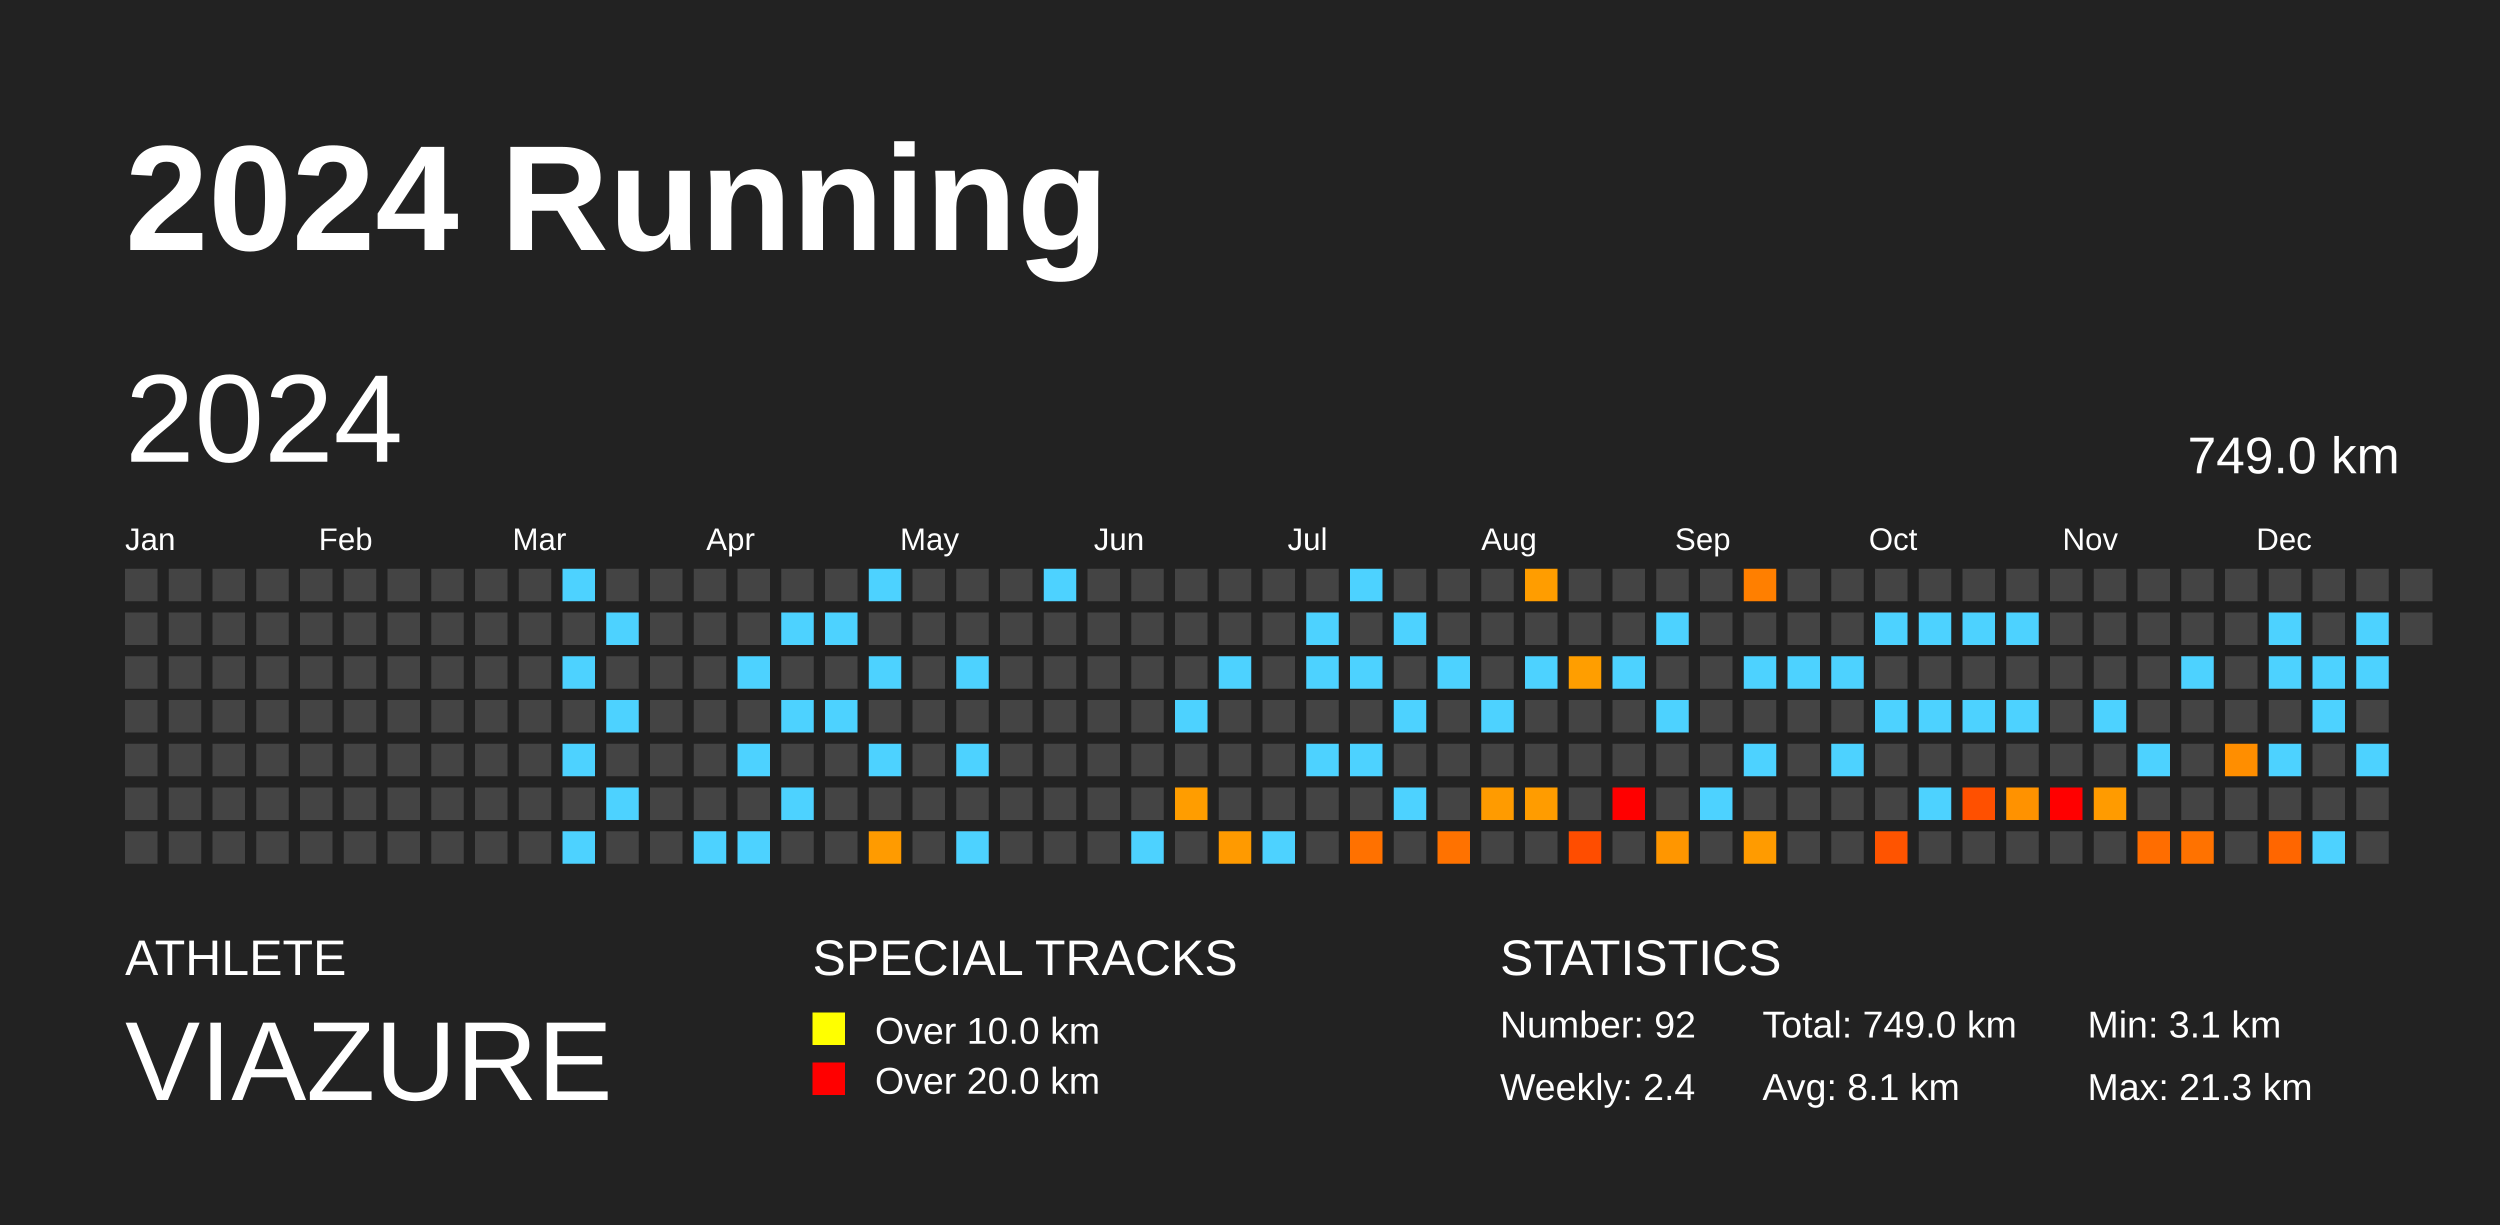
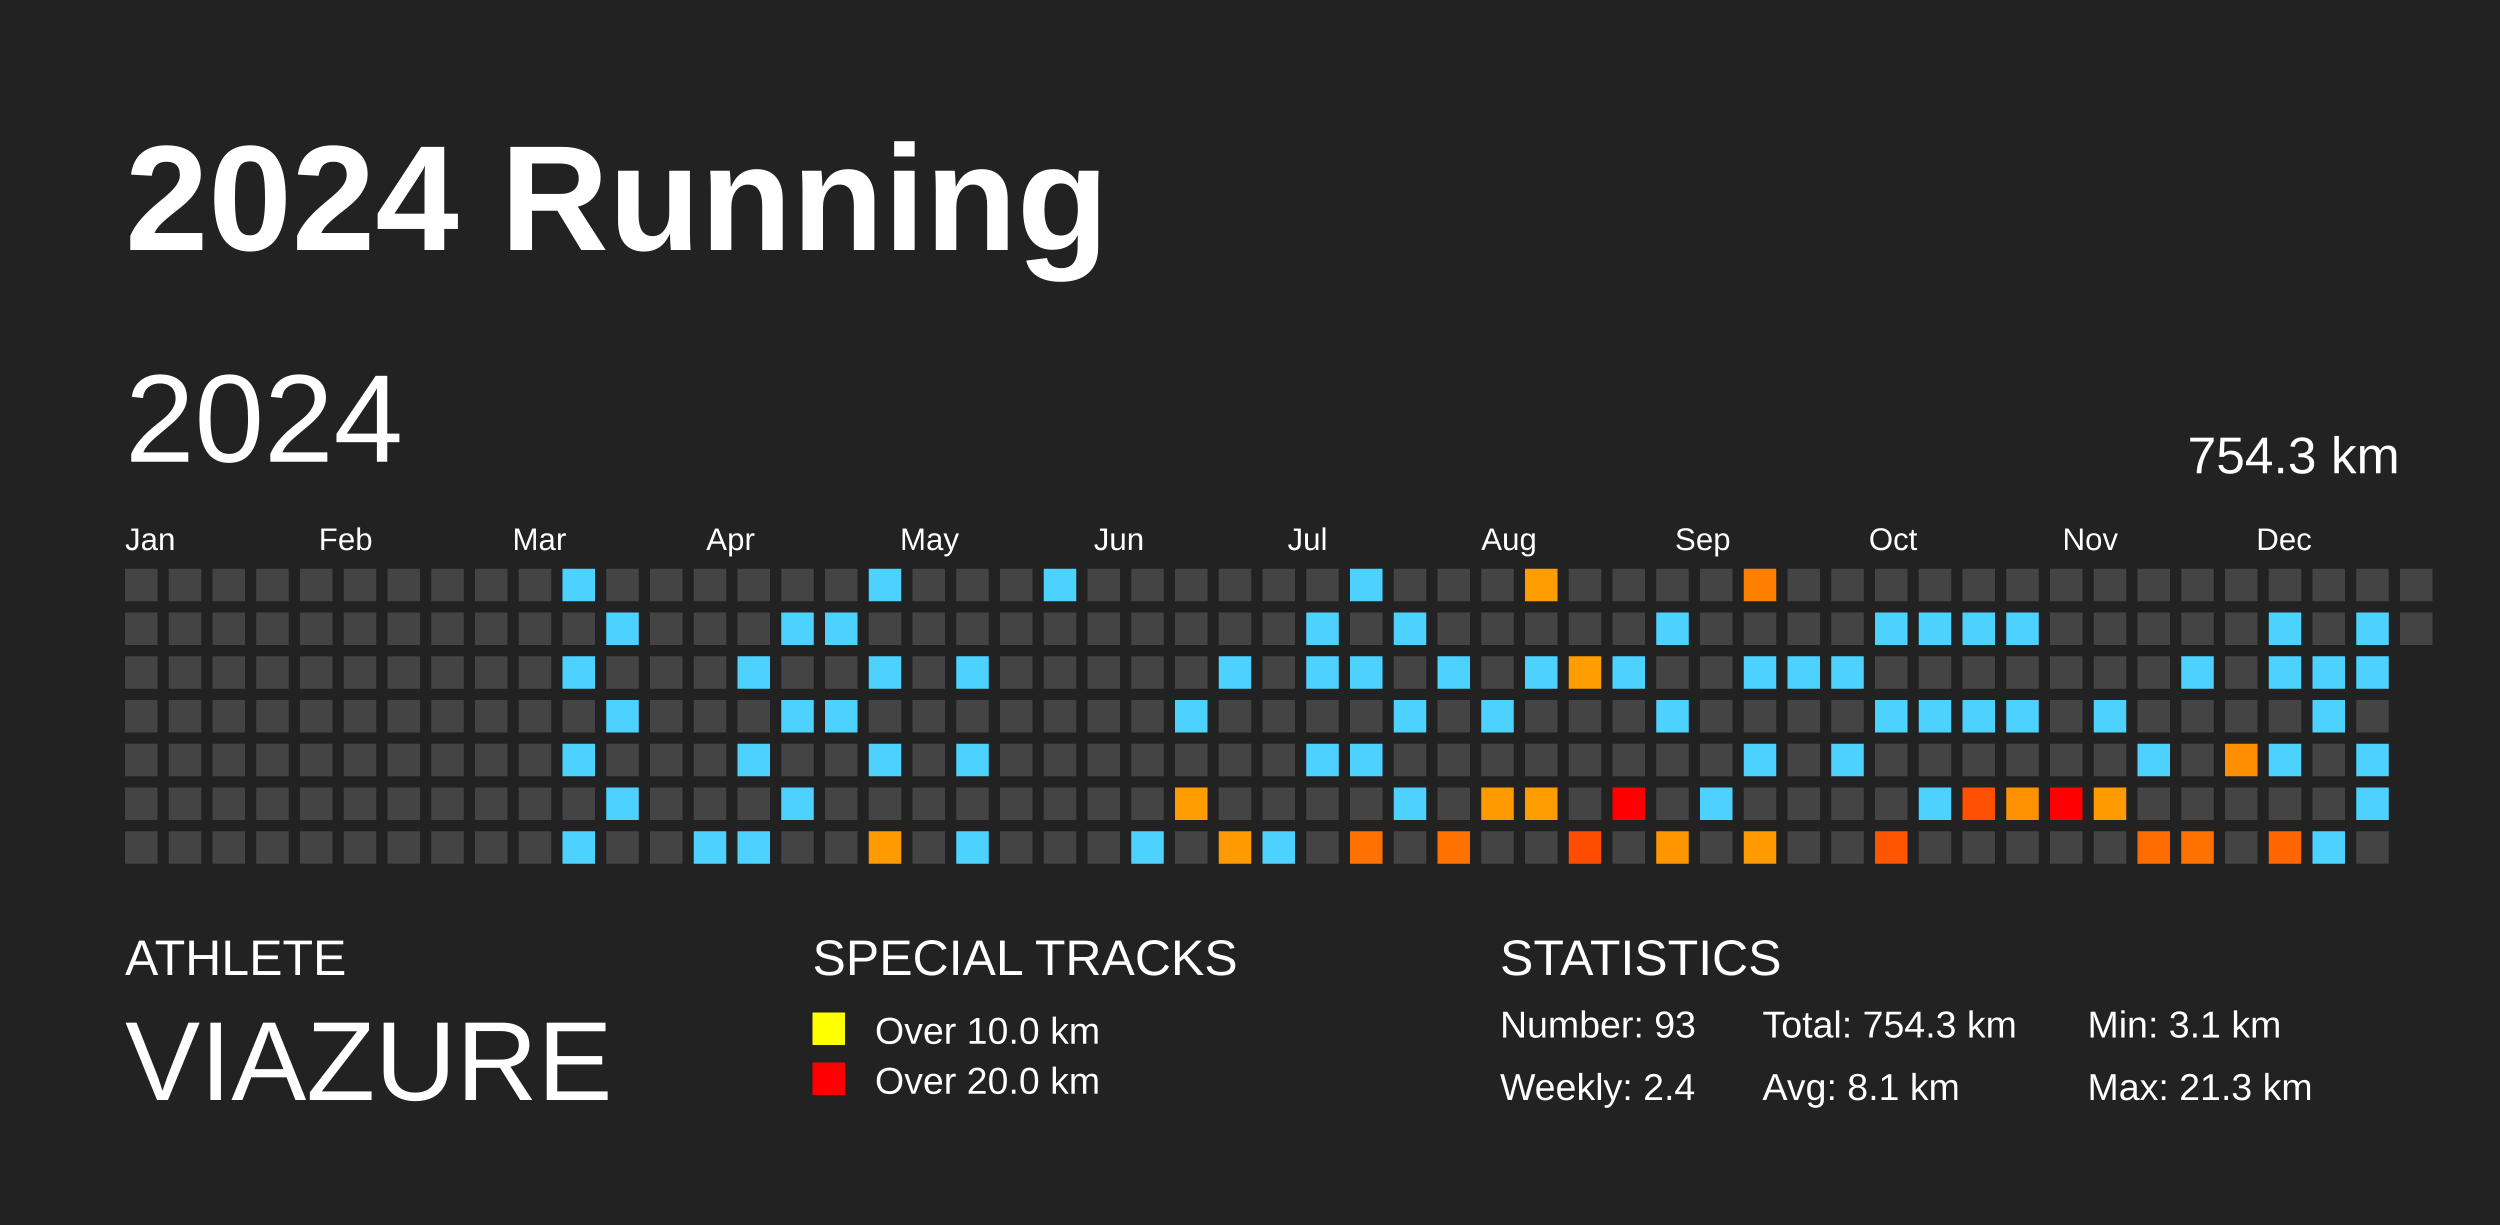
<svg xmlns="http://www.w3.org/2000/svg" baseProfile="full" height="98mm" version="1.1" viewBox="0,0,200,98" width="200mm">
  <defs />
  <rect fill="#222222" height="98" width="200" x="0" y="0" />
  <text fill="#FFFFFF" style="font-size:12px; font-family:Arial; font-weight:bold;" x="10" y="20">2024 Running</text>
  <text fill="#FFFFFF" style="font-size:4px; font-family:Arial" x="10" y="78">ATHLETE</text>
  <text fill="#FFFFFF" style="font-size:9px; font-family:Arial" x="10" y="88">VIAZURE</text>
  <text fill="#FFFFFF" style="font-size:4px; font-family:Arial" x="65" y="78">SPECIAL TRACKS</text>
  <rect fill="yellow" height="2.6" width="2.6" x="65" y="81" />
  <text fill="#FFFFFF" style="font-size:3px; font-family:Arial" x="70" y="83.5">Over 10.0 km</text>
  <rect fill="red" height="2.6" width="2.6" x="65" y="85" />
  <text fill="#FFFFFF" style="font-size:3px; font-family:Arial" x="70" y="87.5">Over 20.0 km</text>
  <text fill="#FFFFFF" style="font-size:4px; font-family:Arial" x="120" y="78">STATISTICS</text>
-   <text fill="#FFFFFF" style="font-size:3px; font-family:Arial" x="120" y="83">Number: 92</text>
+   <text fill="#FFFFFF" style="font-size:3px; font-family:Arial" x="120" y="83">Number: 93</text>
  <text fill="#FFFFFF" style="font-size:3px; font-family:Arial" x="120" y="88">Weekly: 2.4</text>
-   <text fill="#FFFFFF" style="font-size:3px; font-family:Arial" x="141" y="83">Total: 749.0 km</text>
+   <text fill="#FFFFFF" style="font-size:3px; font-family:Arial" x="141" y="83">Total: 754.3 km</text>
  <text fill="#FFFFFF" style="font-size:3px; font-family:Arial" x="141" y="88">Avg: 8.1 km</text>
  <text fill="#FFFFFF" style="font-size:3px; font-family:Arial" x="167" y="83">Min: 3.1 km</text>
  <text fill="#FFFFFF" style="font-size:3px; font-family:Arial" x="167" y="88">Max: 21.3 km</text>
  <text dominant-baseline="hanging" fill="#FFFFFF" style="font-size:10.0px; font-family:Arial;" x="10" y="30">2024</text>
-   <text dominant-baseline="hanging" fill="#FFFFFF" style="font-size:4.125px; font-family:Arial;" x="175" y="35">749.0 km</text>
+   <text dominant-baseline="hanging" fill="#FFFFFF" style="font-size:4.125px; font-family:Arial;" x="175" y="35">754.3 km</text>
  <text fill="#FFFFFF" style="font-size:2.5px; font-family:Arial" x="10.0" y="44">Jan</text>
  <text fill="#FFFFFF" style="font-size:2.5px; font-family:Arial" x="25.5" y="44">Feb</text>
  <text fill="#FFFFFF" style="font-size:2.5px; font-family:Arial" x="41.0" y="44">Mar</text>
  <text fill="#FFFFFF" style="font-size:2.5px; font-family:Arial" x="56.5" y="44">Apr</text>
  <text fill="#FFFFFF" style="font-size:2.5px; font-family:Arial" x="72.0" y="44">May</text>
  <text fill="#FFFFFF" style="font-size:2.5px; font-family:Arial" x="87.5" y="44">Jun</text>
  <text fill="#FFFFFF" style="font-size:2.5px; font-family:Arial" x="103.0" y="44">Jul</text>
  <text fill="#FFFFFF" style="font-size:2.5px; font-family:Arial" x="118.5" y="44">Aug</text>
  <text fill="#FFFFFF" style="font-size:2.5px; font-family:Arial" x="134.0" y="44">Sep</text>
  <text fill="#FFFFFF" style="font-size:2.5px; font-family:Arial" x="149.5" y="44">Oct</text>
  <text fill="#FFFFFF" style="font-size:2.5px; font-family:Arial" x="165.0" y="44">Nov</text>
  <text fill="#FFFFFF" style="font-size:2.5px; font-family:Arial" x="180.5" y="44">Dec</text>
  <rect fill="#444444" height="2.6" width="2.6" x="10.0" y="45.5" />
  <rect fill="#444444" height="2.6" width="2.6" x="10.0" y="49.0" />
  <rect fill="#444444" height="2.6" width="2.6" x="10.0" y="52.5" />
  <rect fill="#444444" height="2.6" width="2.6" x="10.0" y="56.0" />
  <rect fill="#444444" height="2.6" width="2.6" x="10.0" y="59.5" />
  <rect fill="#444444" height="2.6" width="2.6" x="10.0" y="63.0" />
  <rect fill="#444444" height="2.6" width="2.6" x="10.0" y="66.5" />
  <rect fill="#444444" height="2.6" width="2.6" x="13.5" y="45.5" />
  <rect fill="#444444" height="2.6" width="2.6" x="13.5" y="49.0" />
  <rect fill="#444444" height="2.6" width="2.6" x="13.5" y="52.5" />
  <rect fill="#444444" height="2.6" width="2.6" x="13.5" y="56.0" />
  <rect fill="#444444" height="2.6" width="2.6" x="13.5" y="59.5" />
  <rect fill="#444444" height="2.6" width="2.6" x="13.5" y="63.0" />
  <rect fill="#444444" height="2.6" width="2.6" x="13.5" y="66.5" />
  <rect fill="#444444" height="2.6" width="2.6" x="17.0" y="45.5" />
  <rect fill="#444444" height="2.6" width="2.6" x="17.0" y="49.0" />
  <rect fill="#444444" height="2.6" width="2.6" x="17.0" y="52.5" />
  <rect fill="#444444" height="2.6" width="2.6" x="17.0" y="56.0" />
  <rect fill="#444444" height="2.6" width="2.6" x="17.0" y="59.5" />
  <rect fill="#444444" height="2.6" width="2.6" x="17.0" y="63.0" />
  <rect fill="#444444" height="2.6" width="2.6" x="17.0" y="66.5" />
  <rect fill="#444444" height="2.6" width="2.6" x="20.5" y="45.5" />
  <rect fill="#444444" height="2.6" width="2.6" x="20.5" y="49.0" />
  <rect fill="#444444" height="2.6" width="2.6" x="20.5" y="52.5" />
  <rect fill="#444444" height="2.6" width="2.6" x="20.5" y="56.0" />
  <rect fill="#444444" height="2.6" width="2.6" x="20.5" y="59.5" />
  <rect fill="#444444" height="2.6" width="2.6" x="20.5" y="63.0" />
  <rect fill="#444444" height="2.6" width="2.6" x="20.5" y="66.5" />
  <rect fill="#444444" height="2.6" width="2.6" x="24.0" y="45.5" />
  <rect fill="#444444" height="2.6" width="2.6" x="24.0" y="49.0" />
  <rect fill="#444444" height="2.6" width="2.6" x="24.0" y="52.5" />
  <rect fill="#444444" height="2.6" width="2.6" x="24.0" y="56.0" />
  <rect fill="#444444" height="2.6" width="2.6" x="24.0" y="59.5" />
  <rect fill="#444444" height="2.6" width="2.6" x="24.0" y="63.0" />
  <rect fill="#444444" height="2.6" width="2.6" x="24.0" y="66.5" />
  <rect fill="#444444" height="2.6" width="2.6" x="27.5" y="45.5" />
  <rect fill="#444444" height="2.6" width="2.6" x="27.5" y="49.0" />
  <rect fill="#444444" height="2.6" width="2.6" x="27.5" y="52.5" />
  <rect fill="#444444" height="2.6" width="2.6" x="27.5" y="56.0" />
  <rect fill="#444444" height="2.6" width="2.6" x="27.5" y="59.5" />
  <rect fill="#444444" height="2.6" width="2.6" x="27.5" y="63.0" />
  <rect fill="#444444" height="2.6" width="2.6" x="27.5" y="66.5" />
  <rect fill="#444444" height="2.6" width="2.6" x="31.0" y="45.5" />
  <rect fill="#444444" height="2.6" width="2.6" x="31.0" y="49.0" />
  <rect fill="#444444" height="2.6" width="2.6" x="31.0" y="52.5" />
  <rect fill="#444444" height="2.6" width="2.6" x="31.0" y="56.0" />
  <rect fill="#444444" height="2.6" width="2.6" x="31.0" y="59.5" />
  <rect fill="#444444" height="2.6" width="2.6" x="31.0" y="63.0" />
  <rect fill="#444444" height="2.6" width="2.6" x="31.0" y="66.5" />
  <rect fill="#444444" height="2.6" width="2.6" x="34.5" y="45.5" />
  <rect fill="#444444" height="2.6" width="2.6" x="34.5" y="49.0" />
  <rect fill="#444444" height="2.6" width="2.6" x="34.5" y="52.5" />
  <rect fill="#444444" height="2.6" width="2.6" x="34.5" y="56.0" />
  <rect fill="#444444" height="2.6" width="2.6" x="34.5" y="59.5" />
  <rect fill="#444444" height="2.6" width="2.6" x="34.5" y="63.0" />
  <rect fill="#444444" height="2.6" width="2.6" x="34.5" y="66.5" />
  <rect fill="#444444" height="2.6" width="2.6" x="38.0" y="45.5" />
  <rect fill="#444444" height="2.6" width="2.6" x="38.0" y="49.0" />
  <rect fill="#444444" height="2.6" width="2.6" x="38.0" y="52.5" />
  <rect fill="#444444" height="2.6" width="2.6" x="38.0" y="56.0" />
  <rect fill="#444444" height="2.6" width="2.6" x="38.0" y="59.5" />
  <rect fill="#444444" height="2.6" width="2.6" x="38.0" y="63.0" />
  <rect fill="#444444" height="2.6" width="2.6" x="38.0" y="66.5" />
  <rect fill="#444444" height="2.6" width="2.6" x="41.5" y="45.5" />
  <rect fill="#444444" height="2.6" width="2.6" x="41.5" y="49.0" />
  <rect fill="#444444" height="2.6" width="2.6" x="41.5" y="52.5" />
  <rect fill="#444444" height="2.6" width="2.6" x="41.5" y="56.0" />
  <rect fill="#444444" height="2.6" width="2.6" x="41.5" y="59.5" />
  <rect fill="#444444" height="2.6" width="2.6" x="41.5" y="63.0" />
  <rect fill="#444444" height="2.6" width="2.6" x="41.5" y="66.5" />
  <rect fill="#4dd2ff" height="2.6" width="2.6" x="45.0" y="45.5" />
  <rect fill="#444444" height="2.6" width="2.6" x="45.0" y="49.0" />
  <rect fill="#4dd2ff" height="2.6" width="2.6" x="45.0" y="52.5" />
  <rect fill="#444444" height="2.6" width="2.6" x="45.0" y="56.0" />
  <rect fill="#4dd2ff" height="2.6" width="2.6" x="45.0" y="59.5" />
  <rect fill="#444444" height="2.6" width="2.6" x="45.0" y="63.0" />
  <rect fill="#4dd2ff" height="2.6" width="2.6" x="45.0" y="66.5" />
  <rect fill="#444444" height="2.6" width="2.6" x="48.5" y="45.5" />
  <rect fill="#4dd2ff" height="2.6" width="2.6" x="48.5" y="49.0" />
  <rect fill="#444444" height="2.6" width="2.6" x="48.5" y="52.5" />
  <rect fill="#4dd2ff" height="2.6" width="2.6" x="48.5" y="56.0" />
  <rect fill="#444444" height="2.6" width="2.6" x="48.5" y="59.5" />
  <rect fill="#4dd2ff" height="2.6" width="2.6" x="48.5" y="63.0" />
  <rect fill="#444444" height="2.6" width="2.6" x="48.5" y="66.5" />
  <rect fill="#444444" height="2.6" width="2.6" x="52.0" y="45.5" />
  <rect fill="#444444" height="2.6" width="2.6" x="52.0" y="49.0" />
  <rect fill="#444444" height="2.6" width="2.6" x="52.0" y="52.5" />
  <rect fill="#444444" height="2.6" width="2.6" x="52.0" y="56.0" />
  <rect fill="#444444" height="2.6" width="2.6" x="52.0" y="59.5" />
  <rect fill="#444444" height="2.6" width="2.6" x="52.0" y="63.0" />
  <rect fill="#444444" height="2.6" width="2.6" x="52.0" y="66.5" />
  <rect fill="#444444" height="2.6" width="2.6" x="55.5" y="45.5" />
  <rect fill="#444444" height="2.6" width="2.6" x="55.5" y="49.0" />
  <rect fill="#444444" height="2.6" width="2.6" x="55.5" y="52.5" />
  <rect fill="#444444" height="2.6" width="2.6" x="55.5" y="56.0" />
  <rect fill="#444444" height="2.6" width="2.6" x="55.5" y="59.5" />
  <rect fill="#444444" height="2.6" width="2.6" x="55.5" y="63.0" />
  <rect fill="#4dd2ff" height="2.6" width="2.6" x="55.5" y="66.5" />
  <rect fill="#444444" height="2.6" width="2.6" x="59.0" y="45.5" />
  <rect fill="#444444" height="2.6" width="2.6" x="59.0" y="49.0" />
  <rect fill="#4dd2ff" height="2.6" width="2.6" x="59.0" y="52.5" />
  <rect fill="#444444" height="2.6" width="2.6" x="59.0" y="56.0" />
  <rect fill="#4dd2ff" height="2.6" width="2.6" x="59.0" y="59.5" />
  <rect fill="#444444" height="2.6" width="2.6" x="59.0" y="63.0" />
  <rect fill="#4dd2ff" height="2.6" width="2.6" x="59.0" y="66.5" />
  <rect fill="#444444" height="2.6" width="2.6" x="62.5" y="45.5" />
  <rect fill="#4dd2ff" height="2.6" width="2.6" x="62.5" y="49.0" />
  <rect fill="#444444" height="2.6" width="2.6" x="62.5" y="52.5" />
  <rect fill="#4dd2ff" height="2.6" width="2.6" x="62.5" y="56.0" />
  <rect fill="#444444" height="2.6" width="2.6" x="62.5" y="59.5" />
  <rect fill="#4dd2ff" height="2.6" width="2.6" x="62.5" y="63.0" />
  <rect fill="#444444" height="2.6" width="2.6" x="62.5" y="66.5" />
  <rect fill="#444444" height="2.6" width="2.6" x="66.0" y="45.5" />
  <rect fill="#4dd2ff" height="2.6" width="2.6" x="66.0" y="49.0" />
  <rect fill="#444444" height="2.6" width="2.6" x="66.0" y="52.5" />
  <rect fill="#4dd2ff" height="2.6" width="2.6" x="66.0" y="56.0" />
  <rect fill="#444444" height="2.6" width="2.6" x="66.0" y="59.5" />
  <rect fill="#444444" height="2.6" width="2.6" x="66.0" y="63.0" />
  <rect fill="#444444" height="2.6" width="2.6" x="66.0" y="66.5" />
  <rect fill="#4dd2ff" height="2.6" width="2.6" x="69.5" y="45.5" />
  <rect fill="#444444" height="2.6" width="2.6" x="69.5" y="49.0" />
  <rect fill="#4dd2ff" height="2.6" width="2.6" x="69.5" y="52.5" />
  <rect fill="#444444" height="2.6" width="2.6" x="69.5" y="56.0" />
  <rect fill="#4dd2ff" height="2.6" width="2.6" x="69.5" y="59.5" />
  <rect fill="#444444" height="2.6" width="2.6" x="69.5" y="63.0" />
  <rect fill="#ff9b00" height="2.6" width="2.6" x="69.5" y="66.5" />
  <rect fill="#444444" height="2.6" width="2.6" x="73.0" y="45.5" />
  <rect fill="#444444" height="2.6" width="2.6" x="73.0" y="49.0" />
  <rect fill="#444444" height="2.6" width="2.6" x="73.0" y="52.5" />
  <rect fill="#444444" height="2.6" width="2.6" x="73.0" y="56.0" />
  <rect fill="#444444" height="2.6" width="2.6" x="73.0" y="59.5" />
  <rect fill="#444444" height="2.6" width="2.6" x="73.0" y="63.0" />
  <rect fill="#444444" height="2.6" width="2.6" x="73.0" y="66.5" />
  <rect fill="#444444" height="2.6" width="2.6" x="76.5" y="45.5" />
  <rect fill="#444444" height="2.6" width="2.6" x="76.5" y="49.0" />
  <rect fill="#4dd2ff" height="2.6" width="2.6" x="76.5" y="52.5" />
  <rect fill="#444444" height="2.6" width="2.6" x="76.5" y="56.0" />
  <rect fill="#4dd2ff" height="2.6" width="2.6" x="76.5" y="59.5" />
  <rect fill="#444444" height="2.6" width="2.6" x="76.5" y="63.0" />
  <rect fill="#4dd2ff" height="2.6" width="2.6" x="76.5" y="66.5" />
  <rect fill="#444444" height="2.6" width="2.6" x="80.0" y="45.5" />
  <rect fill="#444444" height="2.6" width="2.6" x="80.0" y="49.0" />
  <rect fill="#444444" height="2.6" width="2.6" x="80.0" y="52.5" />
  <rect fill="#444444" height="2.6" width="2.6" x="80.0" y="56.0" />
  <rect fill="#444444" height="2.6" width="2.6" x="80.0" y="59.5" />
  <rect fill="#444444" height="2.6" width="2.6" x="80.0" y="63.0" />
  <rect fill="#444444" height="2.6" width="2.6" x="80.0" y="66.5" />
  <rect fill="#4dd2ff" height="2.6" width="2.6" x="83.5" y="45.5" />
  <rect fill="#444444" height="2.6" width="2.6" x="83.5" y="49.0" />
  <rect fill="#444444" height="2.6" width="2.6" x="83.5" y="52.5" />
  <rect fill="#444444" height="2.6" width="2.6" x="83.5" y="56.0" />
  <rect fill="#444444" height="2.6" width="2.6" x="83.5" y="59.5" />
  <rect fill="#444444" height="2.6" width="2.6" x="83.5" y="63.0" />
  <rect fill="#444444" height="2.6" width="2.6" x="83.5" y="66.5" />
  <rect fill="#444444" height="2.6" width="2.6" x="87.0" y="45.5" />
  <rect fill="#444444" height="2.6" width="2.6" x="87.0" y="49.0" />
  <rect fill="#444444" height="2.6" width="2.6" x="87.0" y="52.5" />
  <rect fill="#444444" height="2.6" width="2.6" x="87.0" y="56.0" />
  <rect fill="#444444" height="2.6" width="2.6" x="87.0" y="59.5" />
  <rect fill="#444444" height="2.6" width="2.6" x="87.0" y="63.0" />
  <rect fill="#444444" height="2.6" width="2.6" x="87.0" y="66.5" />
  <rect fill="#444444" height="2.6" width="2.6" x="90.5" y="45.5" />
  <rect fill="#444444" height="2.6" width="2.6" x="90.5" y="49.0" />
  <rect fill="#444444" height="2.6" width="2.6" x="90.5" y="52.5" />
  <rect fill="#444444" height="2.6" width="2.6" x="90.5" y="56.0" />
  <rect fill="#444444" height="2.6" width="2.6" x="90.5" y="59.5" />
  <rect fill="#444444" height="2.6" width="2.6" x="90.5" y="63.0" />
  <rect fill="#4dd2ff" height="2.6" width="2.6" x="90.5" y="66.5" />
  <rect fill="#444444" height="2.6" width="2.6" x="94.0" y="45.5" />
  <rect fill="#444444" height="2.6" width="2.6" x="94.0" y="49.0" />
  <rect fill="#444444" height="2.6" width="2.6" x="94.0" y="52.5" />
  <rect fill="#4dd2ff" height="2.6" width="2.6" x="94.0" y="56.0" />
  <rect fill="#444444" height="2.6" width="2.6" x="94.0" y="59.5" />
  <rect fill="#ff9d00" height="2.6" width="2.6" x="94.0" y="63.0" />
  <rect fill="#444444" height="2.6" width="2.6" x="94.0" y="66.5" />
  <rect fill="#444444" height="2.6" width="2.6" x="97.5" y="45.5" />
  <rect fill="#444444" height="2.6" width="2.6" x="97.5" y="49.0" />
  <rect fill="#4dd2ff" height="2.6" width="2.6" x="97.5" y="52.5" />
  <rect fill="#444444" height="2.6" width="2.6" x="97.5" y="56.0" />
  <rect fill="#444444" height="2.6" width="2.6" x="97.5" y="59.5" />
  <rect fill="#444444" height="2.6" width="2.6" x="97.5" y="63.0" />
  <rect fill="#ff9a00" height="2.6" width="2.6" x="97.5" y="66.5" />
  <rect fill="#444444" height="2.6" width="2.6" x="101.0" y="45.5" />
  <rect fill="#444444" height="2.6" width="2.6" x="101.0" y="49.0" />
  <rect fill="#444444" height="2.6" width="2.6" x="101.0" y="52.5" />
  <rect fill="#444444" height="2.6" width="2.6" x="101.0" y="56.0" />
  <rect fill="#444444" height="2.6" width="2.6" x="101.0" y="59.5" />
  <rect fill="#444444" height="2.6" width="2.6" x="101.0" y="63.0" />
  <rect fill="#4dd2ff" height="2.6" width="2.6" x="101.0" y="66.5" />
  <rect fill="#444444" height="2.6" width="2.6" x="104.5" y="45.5" />
  <rect fill="#4dd2ff" height="2.6" width="2.6" x="104.5" y="49.0" />
  <rect fill="#4dd2ff" height="2.6" width="2.6" x="104.5" y="52.5" />
  <rect fill="#444444" height="2.6" width="2.6" x="104.5" y="56.0" />
  <rect fill="#4dd2ff" height="2.6" width="2.6" x="104.5" y="59.5" />
  <rect fill="#444444" height="2.6" width="2.6" x="104.5" y="63.0" />
  <rect fill="#444444" height="2.6" width="2.6" x="104.5" y="66.5" />
  <rect fill="#4dd2ff" height="2.6" width="2.6" x="108.0" y="45.5" />
  <rect fill="#444444" height="2.6" width="2.6" x="108.0" y="49.0" />
  <rect fill="#4dd2ff" height="2.6" width="2.6" x="108.0" y="52.5" />
  <rect fill="#444444" height="2.6" width="2.6" x="108.0" y="56.0" />
  <rect fill="#4dd2ff" height="2.6" width="2.6" x="108.0" y="59.5" />
  <rect fill="#444444" height="2.6" width="2.6" x="108.0" y="63.0" />
  <rect fill="#ff7100" height="2.6" width="2.6" x="108.0" y="66.5" />
  <rect fill="#444444" height="2.6" width="2.6" x="111.5" y="45.5" />
  <rect fill="#4dd2ff" height="2.6" width="2.6" x="111.5" y="49.0" />
  <rect fill="#444444" height="2.6" width="2.6" x="111.5" y="52.5" />
  <rect fill="#4dd2ff" height="2.6" width="2.6" x="111.5" y="56.0" />
  <rect fill="#444444" height="2.6" width="2.6" x="111.5" y="59.5" />
  <rect fill="#4dd2ff" height="2.6" width="2.6" x="111.5" y="63.0" />
  <rect fill="#444444" height="2.6" width="2.6" x="111.5" y="66.5" />
  <rect fill="#444444" height="2.6" width="2.6" x="115.0" y="45.5" />
  <rect fill="#444444" height="2.6" width="2.6" x="115.0" y="49.0" />
  <rect fill="#4dd2ff" height="2.6" width="2.6" x="115.0" y="52.5" />
  <rect fill="#444444" height="2.6" width="2.6" x="115.0" y="56.0" />
  <rect fill="#444444" height="2.6" width="2.6" x="115.0" y="59.5" />
  <rect fill="#444444" height="2.6" width="2.6" x="115.0" y="63.0" />
  <rect fill="#ff7200" height="2.6" width="2.6" x="115.0" y="66.5" />
  <rect fill="#444444" height="2.6" width="2.6" x="118.5" y="45.5" />
  <rect fill="#444444" height="2.6" width="2.6" x="118.5" y="49.0" />
  <rect fill="#444444" height="2.6" width="2.6" x="118.5" y="52.5" />
  <rect fill="#4dd2ff" height="2.6" width="2.6" x="118.5" y="56.0" />
  <rect fill="#444444" height="2.6" width="2.6" x="118.5" y="59.5" />
  <rect fill="#ff9b00" height="2.6" width="2.6" x="118.5" y="63.0" />
  <rect fill="#444444" height="2.6" width="2.6" x="118.5" y="66.5" />
  <rect fill="#ff9d00" height="2.6" width="2.6" x="122.0" y="45.5" />
  <rect fill="#444444" height="2.6" width="2.6" x="122.0" y="49.0" />
  <rect fill="#4dd2ff" height="2.6" width="2.6" x="122.0" y="52.5" />
  <rect fill="#444444" height="2.6" width="2.6" x="122.0" y="56.0" />
  <rect fill="#444444" height="2.6" width="2.6" x="122.0" y="59.5" />
  <rect fill="#ff9c00" height="2.6" width="2.6" x="122.0" y="63.0" />
  <rect fill="#444444" height="2.6" width="2.6" x="122.0" y="66.5" />
  <rect fill="#444444" height="2.6" width="2.6" x="125.5" y="45.5" />
  <rect fill="#444444" height="2.6" width="2.6" x="125.5" y="49.0" />
  <rect fill="#ff9e00" height="2.6" width="2.6" x="125.5" y="52.5" />
  <rect fill="#444444" height="2.6" width="2.6" x="125.5" y="56.0" />
  <rect fill="#444444" height="2.6" width="2.6" x="125.5" y="59.5" />
  <rect fill="#444444" height="2.6" width="2.6" x="125.5" y="63.0" />
  <rect fill="#ff4d00" height="2.6" width="2.6" x="125.5" y="66.5" />
  <rect fill="#444444" height="2.6" width="2.6" x="129.0" y="45.5" />
  <rect fill="#444444" height="2.6" width="2.6" x="129.0" y="49.0" />
  <rect fill="#4dd2ff" height="2.6" width="2.6" x="129.0" y="52.5" />
  <rect fill="#444444" height="2.6" width="2.6" x="129.0" y="56.0" />
  <rect fill="#444444" height="2.6" width="2.6" x="129.0" y="59.5" />
  <rect fill="red" height="2.6" width="2.6" x="129.0" y="63.0" />
  <rect fill="#444444" height="2.6" width="2.6" x="129.0" y="66.5" />
  <rect fill="#444444" height="2.6" width="2.6" x="132.5" y="45.5" />
  <rect fill="#4dd2ff" height="2.6" width="2.6" x="132.5" y="49.0" />
  <rect fill="#444444" height="2.6" width="2.6" x="132.5" y="52.5" />
  <rect fill="#4dd2ff" height="2.6" width="2.6" x="132.5" y="56.0" />
  <rect fill="#444444" height="2.6" width="2.6" x="132.5" y="59.5" />
  <rect fill="#444444" height="2.6" width="2.6" x="132.5" y="63.0" />
  <rect fill="#ff9600" height="2.6" width="2.6" x="132.5" y="66.5" />
  <rect fill="#444444" height="2.6" width="2.6" x="136.0" y="45.5" />
  <rect fill="#444444" height="2.6" width="2.6" x="136.0" y="49.0" />
  <rect fill="#444444" height="2.6" width="2.6" x="136.0" y="52.5" />
  <rect fill="#444444" height="2.6" width="2.6" x="136.0" y="56.0" />
  <rect fill="#444444" height="2.6" width="2.6" x="136.0" y="59.5" />
  <rect fill="#4dd2ff" height="2.6" width="2.6" x="136.0" y="63.0" />
  <rect fill="#444444" height="2.6" width="2.6" x="136.0" y="66.5" />
  <rect fill="#ff7f00" height="2.6" width="2.6" x="139.5" y="45.5" />
  <rect fill="#444444" height="2.6" width="2.6" x="139.5" y="49.0" />
  <rect fill="#4dd2ff" height="2.6" width="2.6" x="139.5" y="52.5" />
  <rect fill="#444444" height="2.6" width="2.6" x="139.5" y="56.0" />
  <rect fill="#4dd2ff" height="2.6" width="2.6" x="139.5" y="59.5" />
  <rect fill="#444444" height="2.6" width="2.6" x="139.5" y="63.0" />
  <rect fill="#ff9b00" height="2.6" width="2.6" x="139.5" y="66.5" />
  <rect fill="#444444" height="2.6" width="2.6" x="143.0" y="45.5" />
  <rect fill="#444444" height="2.6" width="2.6" x="143.0" y="49.0" />
  <rect fill="#4dd2ff" height="2.6" width="2.6" x="143.0" y="52.5" />
  <rect fill="#444444" height="2.6" width="2.6" x="143.0" y="56.0" />
  <rect fill="#444444" height="2.6" width="2.6" x="143.0" y="59.5" />
  <rect fill="#444444" height="2.6" width="2.6" x="143.0" y="63.0" />
  <rect fill="#444444" height="2.6" width="2.6" x="143.0" y="66.5" />
  <rect fill="#444444" height="2.6" width="2.6" x="146.5" y="45.5" />
  <rect fill="#444444" height="2.6" width="2.6" x="146.5" y="49.0" />
  <rect fill="#4dd2ff" height="2.6" width="2.6" x="146.5" y="52.5" />
  <rect fill="#444444" height="2.6" width="2.6" x="146.5" y="56.0" />
  <rect fill="#4dd2ff" height="2.6" width="2.6" x="146.5" y="59.5" />
  <rect fill="#444444" height="2.6" width="2.6" x="146.5" y="63.0" />
  <rect fill="#444444" height="2.6" width="2.6" x="146.5" y="66.5" />
  <rect fill="#444444" height="2.6" width="2.6" x="150.0" y="45.5" />
  <rect fill="#4dd2ff" height="2.6" width="2.6" x="150.0" y="49.0" />
  <rect fill="#444444" height="2.6" width="2.6" x="150.0" y="52.5" />
  <rect fill="#4dd2ff" height="2.6" width="2.6" x="150.0" y="56.0" />
  <rect fill="#444444" height="2.6" width="2.6" x="150.0" y="59.5" />
  <rect fill="#444444" height="2.6" width="2.6" x="150.0" y="63.0" />
  <rect fill="#ff5400" height="2.6" width="2.6" x="150.0" y="66.5" />
  <rect fill="#444444" height="2.6" width="2.6" x="153.5" y="45.5" />
  <rect fill="#4dd2ff" height="2.6" width="2.6" x="153.5" y="49.0" />
  <rect fill="#444444" height="2.6" width="2.6" x="153.5" y="52.5" />
  <rect fill="#4dd2ff" height="2.6" width="2.6" x="153.5" y="56.0" />
  <rect fill="#444444" height="2.6" width="2.6" x="153.5" y="59.5" />
  <rect fill="#4dd2ff" height="2.6" width="2.6" x="153.5" y="63.0" />
  <rect fill="#444444" height="2.6" width="2.6" x="153.5" y="66.5" />
  <rect fill="#444444" height="2.6" width="2.6" x="157.0" y="45.5" />
  <rect fill="#4dd2ff" height="2.6" width="2.6" x="157.0" y="49.0" />
  <rect fill="#444444" height="2.6" width="2.6" x="157.0" y="52.5" />
  <rect fill="#4dd2ff" height="2.6" width="2.6" x="157.0" y="56.0" />
  <rect fill="#444444" height="2.6" width="2.6" x="157.0" y="59.5" />
  <rect fill="#ff5000" height="2.6" width="2.6" x="157.0" y="63.0" />
  <rect fill="#444444" height="2.6" width="2.6" x="157.0" y="66.5" />
  <rect fill="#444444" height="2.6" width="2.6" x="160.5" y="45.5" />
  <rect fill="#4dd2ff" height="2.6" width="2.6" x="160.5" y="49.0" />
  <rect fill="#444444" height="2.6" width="2.6" x="160.5" y="52.5" />
  <rect fill="#4dd2ff" height="2.6" width="2.6" x="160.5" y="56.0" />
  <rect fill="#444444" height="2.6" width="2.6" x="160.5" y="59.5" />
  <rect fill="#ff9200" height="2.6" width="2.6" x="160.5" y="63.0" />
  <rect fill="#444444" height="2.6" width="2.6" x="160.5" y="66.5" />
  <rect fill="#444444" height="2.6" width="2.6" x="164.0" y="45.5" />
  <rect fill="#444444" height="2.6" width="2.6" x="164.0" y="49.0" />
  <rect fill="#444444" height="2.6" width="2.6" x="164.0" y="52.5" />
  <rect fill="#444444" height="2.6" width="2.6" x="164.0" y="56.0" />
  <rect fill="#444444" height="2.6" width="2.6" x="164.0" y="59.5" />
  <rect fill="red" height="2.6" width="2.6" x="164.0" y="63.0" />
  <rect fill="#444444" height="2.6" width="2.6" x="164.0" y="66.5" />
  <rect fill="#444444" height="2.6" width="2.6" x="167.5" y="45.5" />
  <rect fill="#444444" height="2.6" width="2.6" x="167.5" y="49.0" />
  <rect fill="#444444" height="2.6" width="2.6" x="167.5" y="52.5" />
  <rect fill="#4dd2ff" height="2.6" width="2.6" x="167.5" y="56.0" />
  <rect fill="#444444" height="2.6" width="2.6" x="167.5" y="59.5" />
  <rect fill="#ff9b00" height="2.6" width="2.6" x="167.5" y="63.0" />
  <rect fill="#444444" height="2.6" width="2.6" x="167.5" y="66.5" />
  <rect fill="#444444" height="2.6" width="2.6" x="171.0" y="45.5" />
  <rect fill="#444444" height="2.6" width="2.6" x="171.0" y="49.0" />
  <rect fill="#444444" height="2.6" width="2.6" x="171.0" y="52.5" />
  <rect fill="#444444" height="2.6" width="2.6" x="171.0" y="56.0" />
  <rect fill="#4dd2ff" height="2.6" width="2.6" x="171.0" y="59.5" />
  <rect fill="#444444" height="2.6" width="2.6" x="171.0" y="63.0" />
  <rect fill="#ff6d00" height="2.6" width="2.6" x="171.0" y="66.5" />
  <rect fill="#444444" height="2.6" width="2.6" x="174.5" y="45.5" />
  <rect fill="#444444" height="2.6" width="2.6" x="174.5" y="49.0" />
  <rect fill="#4dd2ff" height="2.6" width="2.6" x="174.5" y="52.5" />
  <rect fill="#444444" height="2.6" width="2.6" x="174.5" y="56.0" />
  <rect fill="#444444" height="2.6" width="2.6" x="174.5" y="59.5" />
  <rect fill="#444444" height="2.6" width="2.6" x="174.5" y="63.0" />
  <rect fill="#ff7200" height="2.6" width="2.6" x="174.5" y="66.5" />
  <rect fill="#444444" height="2.6" width="2.6" x="178.0" y="45.5" />
  <rect fill="#444444" height="2.6" width="2.6" x="178.0" y="49.0" />
  <rect fill="#444444" height="2.6" width="2.6" x="178.0" y="52.5" />
  <rect fill="#444444" height="2.6" width="2.6" x="178.0" y="56.0" />
  <rect fill="#ff8e00" height="2.6" width="2.6" x="178.0" y="59.5" />
  <rect fill="#444444" height="2.6" width="2.6" x="178.0" y="63.0" />
  <rect fill="#444444" height="2.6" width="2.6" x="178.0" y="66.5" />
  <rect fill="#444444" height="2.6" width="2.6" x="181.5" y="45.5" />
  <rect fill="#4dd2ff" height="2.6" width="2.6" x="181.5" y="49.0" />
  <rect fill="#4dd2ff" height="2.6" width="2.6" x="181.5" y="52.5" />
  <rect fill="#444444" height="2.6" width="2.6" x="181.5" y="56.0" />
  <rect fill="#4dd2ff" height="2.6" width="2.6" x="181.5" y="59.5" />
  <rect fill="#444444" height="2.6" width="2.6" x="181.5" y="63.0" />
  <rect fill="#ff6600" height="2.6" width="2.6" x="181.5" y="66.5" />
  <rect fill="#444444" height="2.6" width="2.6" x="185.0" y="45.5" />
  <rect fill="#444444" height="2.6" width="2.6" x="185.0" y="49.0" />
  <rect fill="#4dd2ff" height="2.6" width="2.6" x="185.0" y="52.5" />
  <rect fill="#4dd2ff" height="2.6" width="2.6" x="185.0" y="56.0" />
  <rect fill="#444444" height="2.6" width="2.6" x="185.0" y="59.5" />
  <rect fill="#444444" height="2.6" width="2.6" x="185.0" y="63.0" />
  <rect fill="#4dd2ff" height="2.6" width="2.6" x="185.0" y="66.5" />
  <rect fill="#444444" height="2.6" width="2.6" x="188.5" y="45.5" />
  <rect fill="#4dd2ff" height="2.6" width="2.6" x="188.5" y="49.0" />
  <rect fill="#4dd2ff" height="2.6" width="2.6" x="188.5" y="52.5" />
  <rect fill="#444444" height="2.6" width="2.6" x="188.5" y="56.0" />
  <rect fill="#4dd2ff" height="2.6" width="2.6" x="188.5" y="59.5" />
-   <rect fill="#444444" height="2.6" width="2.6" x="188.5" y="63.0" />
+   <rect fill="#4dd2ff" height="2.6" width="2.6" x="188.5" y="63.0" />
  <rect fill="#444444" height="2.6" width="2.6" x="188.5" y="66.5" />
  <rect fill="#444444" height="2.6" width="2.6" x="192.0" y="45.5" />
  <rect fill="#444444" height="2.6" width="2.6" x="192.0" y="49.0" />
</svg>
